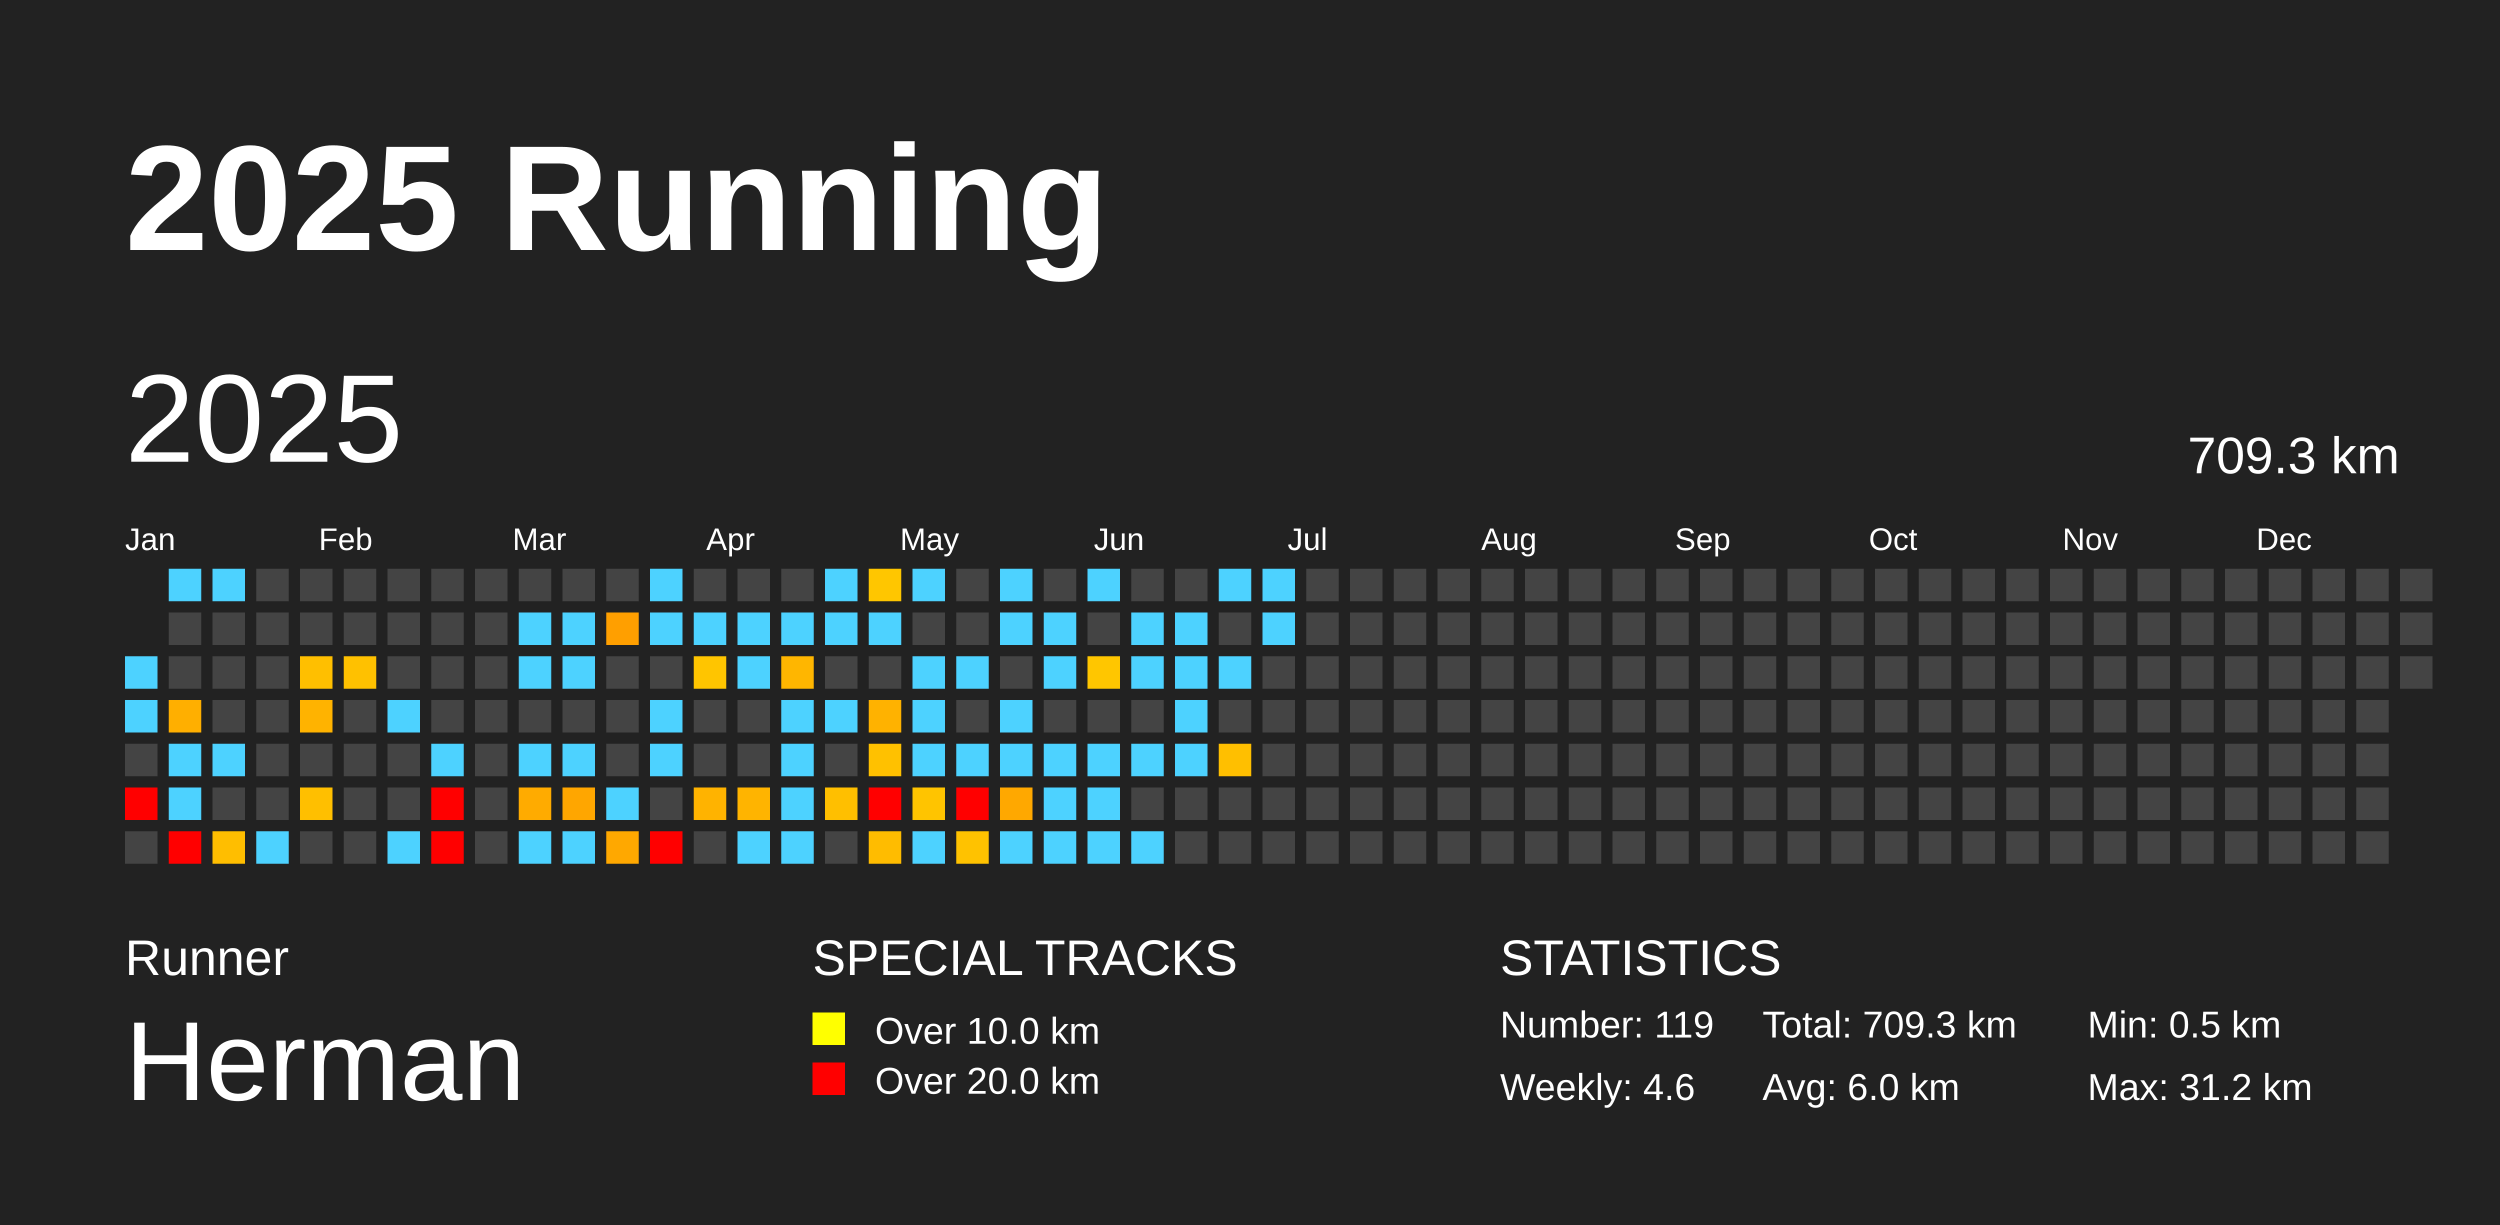
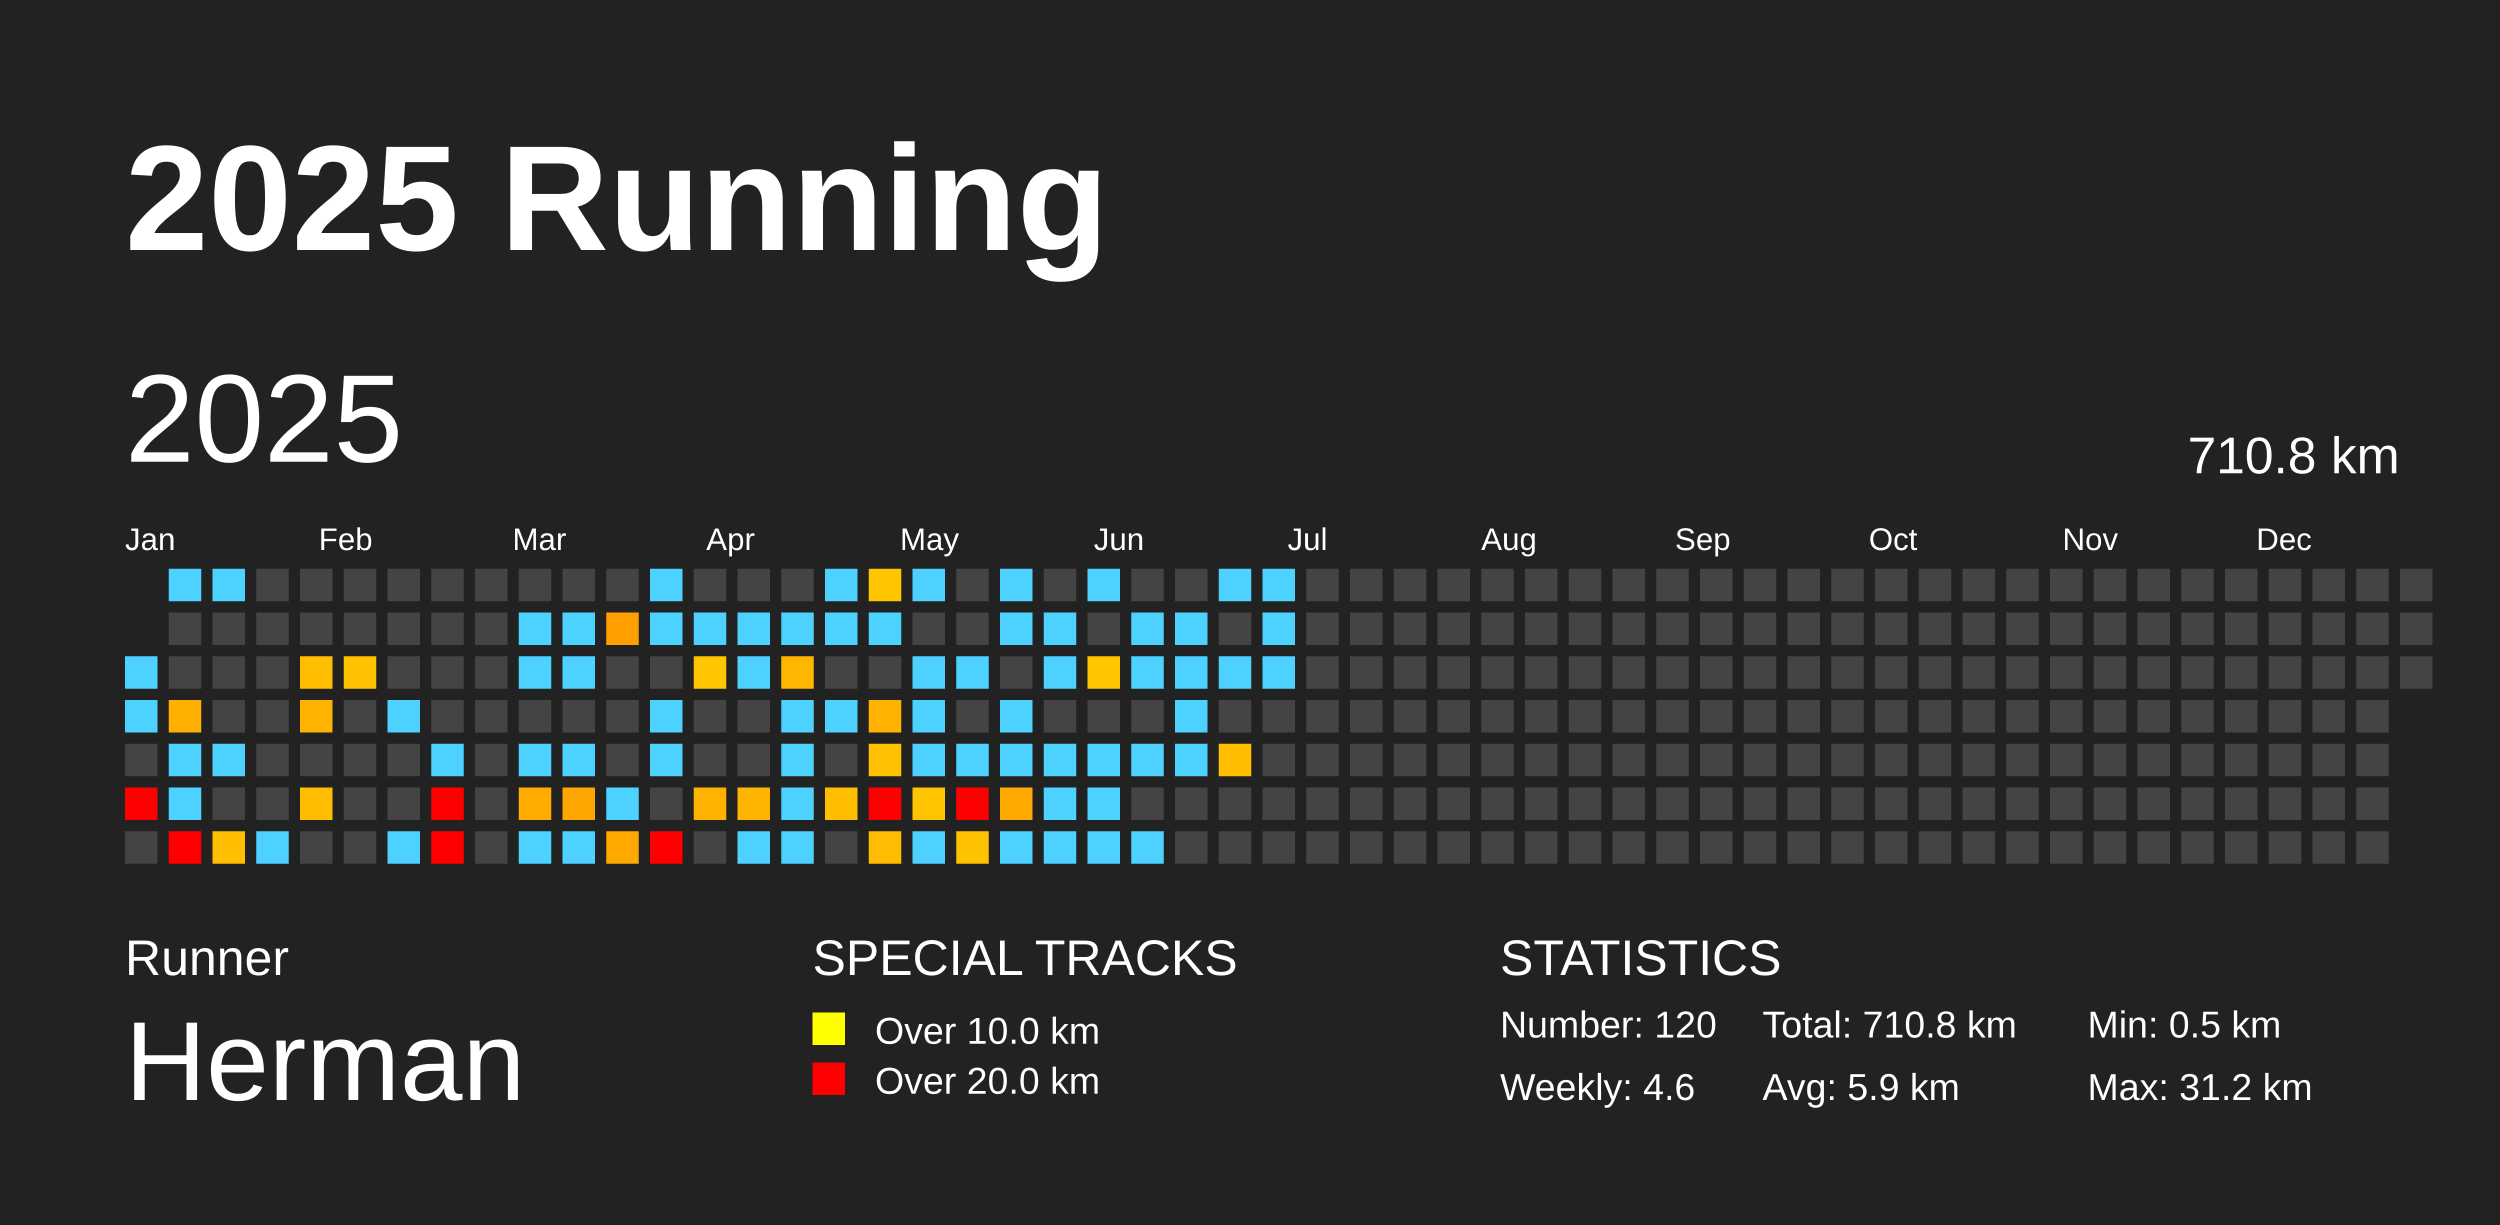
<svg xmlns="http://www.w3.org/2000/svg" baseProfile="full" height="98mm" version="1.1" viewBox="0,0,200,98" width="200mm">
  <defs />
  <rect fill="#222222" height="98" width="200" x="0" y="0" />
  <text fill="#FFFFFF" style="font-size:12px; font-family:Arial; font-weight:bold;" x="10" y="20">2025 Running</text>
  <text fill="#FFFFFF" style="font-size:4px; font-family:Arial" x="10" y="78">Runner</text>
  <text fill="#FFFFFF" style="font-size:9px; font-family:Arial" x="10" y="88">Herman</text>
  <text fill="#FFFFFF" style="font-size:4px; font-family:Arial" x="65" y="78">SPECIAL TRACKS</text>
  <rect fill="yellow" height="2.6" width="2.6" x="65" y="81" />
  <text fill="#FFFFFF" style="font-size:3px; font-family:Arial" x="70" y="83.5">Over 10.0 km</text>
  <rect fill="red" height="2.6" width="2.6" x="65" y="85" />
  <text fill="#FFFFFF" style="font-size:3px; font-family:Arial" x="70" y="87.5">Over 20.0 km</text>
  <text fill="#FFFFFF" style="font-size:4px; font-family:Arial" x="120" y="78">STATISTICS</text>
-   <text fill="#FFFFFF" style="font-size:3px; font-family:Arial" x="120" y="83">Number: 119</text>
+   <text fill="#FFFFFF" style="font-size:3px; font-family:Arial" x="120" y="83">Number: 120</text>
  <text fill="#FFFFFF" style="font-size:3px; font-family:Arial" x="120" y="88">Weekly: 4.6</text>
-   <text fill="#FFFFFF" style="font-size:3px; font-family:Arial" x="141" y="83">Total: 709.3 km</text>
-   <text fill="#FFFFFF" style="font-size:3px; font-family:Arial" x="141" y="88">Avg: 6.0 km</text>
+   <text fill="#FFFFFF" style="font-size:3px; font-family:Arial" x="141" y="83">Total: 710.8 km</text>
+   <text fill="#FFFFFF" style="font-size:3px; font-family:Arial" x="141" y="88">Avg: 5.9 km</text>
  <text fill="#FFFFFF" style="font-size:3px; font-family:Arial" x="167" y="83">Min: 0.5 km</text>
  <text fill="#FFFFFF" style="font-size:3px; font-family:Arial" x="167" y="88">Max: 31.2 km</text>
  <text dominant-baseline="hanging" fill="#FFFFFF" style="font-size:10.0px; font-family:Arial;" x="10" y="30">2025</text>
-   <text dominant-baseline="hanging" fill="#FFFFFF" style="font-size:4.125px; font-family:Arial;" x="175" y="35">709.3 km</text>
+   <text dominant-baseline="hanging" fill="#FFFFFF" style="font-size:4.125px; font-family:Arial;" x="175" y="35">710.8 km</text>
  <text fill="#FFFFFF" style="font-size:2.5px; font-family:Arial" x="10.0" y="44">Jan</text>
  <text fill="#FFFFFF" style="font-size:2.5px; font-family:Arial" x="25.5" y="44">Feb</text>
  <text fill="#FFFFFF" style="font-size:2.5px; font-family:Arial" x="41.0" y="44">Mar</text>
  <text fill="#FFFFFF" style="font-size:2.5px; font-family:Arial" x="56.5" y="44">Apr</text>
  <text fill="#FFFFFF" style="font-size:2.5px; font-family:Arial" x="72.0" y="44">May</text>
  <text fill="#FFFFFF" style="font-size:2.5px; font-family:Arial" x="87.5" y="44">Jun</text>
  <text fill="#FFFFFF" style="font-size:2.5px; font-family:Arial" x="103.0" y="44">Jul</text>
  <text fill="#FFFFFF" style="font-size:2.5px; font-family:Arial" x="118.5" y="44">Aug</text>
  <text fill="#FFFFFF" style="font-size:2.5px; font-family:Arial" x="134.0" y="44">Sep</text>
  <text fill="#FFFFFF" style="font-size:2.5px; font-family:Arial" x="149.5" y="44">Oct</text>
  <text fill="#FFFFFF" style="font-size:2.5px; font-family:Arial" x="165.0" y="44">Nov</text>
  <text fill="#FFFFFF" style="font-size:2.5px; font-family:Arial" x="180.5" y="44">Dec</text>
  <rect fill="#4dd2ff" height="2.6" width="2.6" x="10.0" y="52.5" />
  <rect fill="#4dd2ff" height="2.6" width="2.6" x="10.0" y="56.0" />
  <rect fill="#444444" height="2.6" width="2.6" x="10.0" y="59.5" />
  <rect fill="red" height="2.6" width="2.6" x="10.0" y="63.0" />
  <rect fill="#444444" height="2.6" width="2.6" x="10.0" y="66.5" />
  <rect fill="#4dd2ff" height="2.6" width="2.6" x="13.5" y="45.5" />
  <rect fill="#444444" height="2.6" width="2.6" x="13.5" y="49.0" />
  <rect fill="#444444" height="2.6" width="2.6" x="13.5" y="52.5" />
  <rect fill="#ffaf00" height="2.6" width="2.6" x="13.5" y="56.0" />
  <rect fill="#4dd2ff" height="2.6" width="2.6" x="13.5" y="59.5" />
  <rect fill="#4dd2ff" height="2.6" width="2.6" x="13.5" y="63.0" />
  <rect fill="red" height="2.6" width="2.6" x="13.5" y="66.5" />
  <rect fill="#4dd2ff" height="2.6" width="2.6" x="17.0" y="45.5" />
  <rect fill="#444444" height="2.6" width="2.6" x="17.0" y="49.0" />
  <rect fill="#444444" height="2.6" width="2.6" x="17.0" y="52.5" />
  <rect fill="#444444" height="2.6" width="2.6" x="17.0" y="56.0" />
  <rect fill="#4dd2ff" height="2.6" width="2.6" x="17.0" y="59.5" />
  <rect fill="#444444" height="2.6" width="2.6" x="17.0" y="63.0" />
  <rect fill="#ffbe00" height="2.6" width="2.6" x="17.0" y="66.5" />
  <rect fill="#444444" height="2.6" width="2.6" x="20.5" y="45.5" />
  <rect fill="#444444" height="2.6" width="2.6" x="20.5" y="49.0" />
  <rect fill="#444444" height="2.6" width="2.6" x="20.5" y="52.5" />
  <rect fill="#444444" height="2.6" width="2.6" x="20.5" y="56.0" />
  <rect fill="#444444" height="2.6" width="2.6" x="20.5" y="59.5" />
  <rect fill="#444444" height="2.6" width="2.6" x="20.5" y="63.0" />
  <rect fill="#4dd2ff" height="2.6" width="2.6" x="20.5" y="66.5" />
  <rect fill="#444444" height="2.6" width="2.6" x="24.0" y="45.5" />
  <rect fill="#444444" height="2.6" width="2.6" x="24.0" y="49.0" />
  <rect fill="#ffbf00" height="2.6" width="2.6" x="24.0" y="52.5" />
  <rect fill="#ffb300" height="2.6" width="2.6" x="24.0" y="56.0" />
  <rect fill="#444444" height="2.6" width="2.6" x="24.0" y="59.5" />
  <rect fill="#ffbf00" height="2.6" width="2.6" x="24.0" y="63.0" />
  <rect fill="#444444" height="2.6" width="2.6" x="24.0" y="66.5" />
  <rect fill="#444444" height="2.6" width="2.6" x="27.5" y="45.5" />
  <rect fill="#444444" height="2.6" width="2.6" x="27.5" y="49.0" />
  <rect fill="#ffc100" height="2.6" width="2.6" x="27.5" y="52.5" />
  <rect fill="#444444" height="2.6" width="2.6" x="27.5" y="56.0" />
  <rect fill="#444444" height="2.6" width="2.6" x="27.5" y="59.5" />
  <rect fill="#444444" height="2.6" width="2.6" x="27.5" y="63.0" />
  <rect fill="#444444" height="2.6" width="2.6" x="27.5" y="66.5" />
  <rect fill="#444444" height="2.6" width="2.6" x="31.0" y="45.5" />
  <rect fill="#444444" height="2.6" width="2.6" x="31.0" y="49.0" />
  <rect fill="#444444" height="2.6" width="2.6" x="31.0" y="52.5" />
  <rect fill="#4dd2ff" height="2.6" width="2.6" x="31.0" y="56.0" />
  <rect fill="#444444" height="2.6" width="2.6" x="31.0" y="59.5" />
  <rect fill="#444444" height="2.6" width="2.6" x="31.0" y="63.0" />
  <rect fill="#4dd2ff" height="2.6" width="2.6" x="31.0" y="66.5" />
  <rect fill="#444444" height="2.6" width="2.6" x="34.5" y="45.5" />
  <rect fill="#444444" height="2.6" width="2.6" x="34.5" y="49.0" />
  <rect fill="#444444" height="2.6" width="2.6" x="34.5" y="52.5" />
  <rect fill="#444444" height="2.6" width="2.6" x="34.5" y="56.0" />
  <rect fill="#4dd2ff" height="2.6" width="2.6" x="34.5" y="59.5" />
  <rect fill="red" height="2.6" width="2.6" x="34.5" y="63.0" />
  <rect fill="red" height="2.6" width="2.6" x="34.5" y="66.5" />
  <rect fill="#444444" height="2.6" width="2.6" x="38.0" y="45.5" />
  <rect fill="#444444" height="2.6" width="2.6" x="38.0" y="49.0" />
  <rect fill="#444444" height="2.6" width="2.6" x="38.0" y="52.5" />
  <rect fill="#444444" height="2.6" width="2.6" x="38.0" y="56.0" />
  <rect fill="#444444" height="2.6" width="2.6" x="38.0" y="59.5" />
  <rect fill="#444444" height="2.6" width="2.6" x="38.0" y="63.0" />
  <rect fill="#444444" height="2.6" width="2.6" x="38.0" y="66.5" />
  <rect fill="#444444" height="2.6" width="2.6" x="41.5" y="45.5" />
  <rect fill="#4dd2ff" height="2.6" width="2.6" x="41.5" y="49.0" />
  <rect fill="#4dd2ff" height="2.6" width="2.6" x="41.5" y="52.5" />
  <rect fill="#444444" height="2.6" width="2.6" x="41.5" y="56.0" />
  <rect fill="#4dd2ff" height="2.6" width="2.6" x="41.5" y="59.5" />
  <rect fill="#ffab00" height="2.6" width="2.6" x="41.5" y="63.0" />
  <rect fill="#4dd2ff" height="2.6" width="2.6" x="41.5" y="66.5" />
  <rect fill="#444444" height="2.6" width="2.6" x="45.0" y="45.5" />
  <rect fill="#4dd2ff" height="2.6" width="2.6" x="45.0" y="49.0" />
  <rect fill="#4dd2ff" height="2.6" width="2.6" x="45.0" y="52.5" />
  <rect fill="#444444" height="2.6" width="2.6" x="45.0" y="56.0" />
  <rect fill="#4dd2ff" height="2.6" width="2.6" x="45.0" y="59.5" />
  <rect fill="#ffa600" height="2.6" width="2.6" x="45.0" y="63.0" />
  <rect fill="#4dd2ff" height="2.6" width="2.6" x="45.0" y="66.5" />
  <rect fill="#444444" height="2.6" width="2.6" x="48.5" y="45.5" />
  <rect fill="#ff9f00" height="2.6" width="2.6" x="48.5" y="49.0" />
  <rect fill="#444444" height="2.6" width="2.6" x="48.5" y="52.5" />
  <rect fill="#444444" height="2.6" width="2.6" x="48.5" y="56.0" />
  <rect fill="#444444" height="2.6" width="2.6" x="48.5" y="59.5" />
  <rect fill="#4dd2ff" height="2.6" width="2.6" x="48.5" y="63.0" />
  <rect fill="#ffa800" height="2.6" width="2.6" x="48.5" y="66.5" />
  <rect fill="#4dd2ff" height="2.6" width="2.6" x="52.0" y="45.5" />
  <rect fill="#4dd2ff" height="2.6" width="2.6" x="52.0" y="49.0" />
  <rect fill="#444444" height="2.6" width="2.6" x="52.0" y="52.5" />
  <rect fill="#4dd2ff" height="2.6" width="2.6" x="52.0" y="56.0" />
  <rect fill="#4dd2ff" height="2.6" width="2.6" x="52.0" y="59.5" />
  <rect fill="#444444" height="2.6" width="2.6" x="52.0" y="63.0" />
  <rect fill="red" height="2.6" width="2.6" x="52.0" y="66.5" />
  <rect fill="#444444" height="2.6" width="2.6" x="55.5" y="45.5" />
  <rect fill="#4dd2ff" height="2.6" width="2.6" x="55.5" y="49.0" />
  <rect fill="#ffc500" height="2.6" width="2.6" x="55.5" y="52.5" />
  <rect fill="#444444" height="2.6" width="2.6" x="55.5" y="56.0" />
  <rect fill="#444444" height="2.6" width="2.6" x="55.5" y="59.5" />
  <rect fill="#ffb300" height="2.6" width="2.6" x="55.5" y="63.0" />
  <rect fill="#444444" height="2.6" width="2.6" x="55.5" y="66.5" />
  <rect fill="#444444" height="2.6" width="2.6" x="59.0" y="45.5" />
  <rect fill="#4dd2ff" height="2.6" width="2.6" x="59.0" y="49.0" />
  <rect fill="#4dd2ff" height="2.6" width="2.6" x="59.0" y="52.5" />
  <rect fill="#444444" height="2.6" width="2.6" x="59.0" y="56.0" />
  <rect fill="#444444" height="2.6" width="2.6" x="59.0" y="59.5" />
  <rect fill="#ffb400" height="2.6" width="2.6" x="59.0" y="63.0" />
  <rect fill="#4dd2ff" height="2.6" width="2.6" x="59.0" y="66.5" />
  <rect fill="#444444" height="2.6" width="2.6" x="62.5" y="45.5" />
  <rect fill="#4dd2ff" height="2.6" width="2.6" x="62.5" y="49.0" />
  <rect fill="#ffb600" height="2.6" width="2.6" x="62.5" y="52.5" />
  <rect fill="#4dd2ff" height="2.6" width="2.6" x="62.5" y="56.0" />
  <rect fill="#4dd2ff" height="2.6" width="2.6" x="62.5" y="59.5" />
  <rect fill="#4dd2ff" height="2.6" width="2.6" x="62.5" y="63.0" />
  <rect fill="#4dd2ff" height="2.6" width="2.6" x="62.5" y="66.5" />
  <rect fill="#4dd2ff" height="2.6" width="2.6" x="66.0" y="45.5" />
  <rect fill="#4dd2ff" height="2.6" width="2.6" x="66.0" y="49.0" />
  <rect fill="#444444" height="2.6" width="2.6" x="66.0" y="52.5" />
  <rect fill="#4dd2ff" height="2.6" width="2.6" x="66.0" y="56.0" />
  <rect fill="#444444" height="2.6" width="2.6" x="66.0" y="59.5" />
  <rect fill="#ffbf00" height="2.6" width="2.6" x="66.0" y="63.0" />
  <rect fill="#444444" height="2.6" width="2.6" x="66.0" y="66.5" />
  <rect fill="#ffc600" height="2.6" width="2.6" x="69.5" y="45.5" />
  <rect fill="#4dd2ff" height="2.6" width="2.6" x="69.5" y="49.0" />
  <rect fill="#444444" height="2.6" width="2.6" x="69.5" y="52.5" />
  <rect fill="#ffb200" height="2.6" width="2.6" x="69.5" y="56.0" />
  <rect fill="#ffc100" height="2.6" width="2.6" x="69.5" y="59.5" />
  <rect fill="red" height="2.6" width="2.6" x="69.5" y="63.0" />
  <rect fill="#ffbc00" height="2.6" width="2.6" x="69.5" y="66.5" />
  <rect fill="#4dd2ff" height="2.6" width="2.6" x="73.0" y="45.5" />
  <rect fill="#444444" height="2.6" width="2.6" x="73.0" y="49.0" />
  <rect fill="#4dd2ff" height="2.6" width="2.6" x="73.0" y="52.5" />
  <rect fill="#4dd2ff" height="2.6" width="2.6" x="73.0" y="56.0" />
  <rect fill="#4dd2ff" height="2.6" width="2.6" x="73.0" y="59.5" />
  <rect fill="#ffc400" height="2.6" width="2.6" x="73.0" y="63.0" />
  <rect fill="#4dd2ff" height="2.6" width="2.6" x="73.0" y="66.5" />
  <rect fill="#444444" height="2.6" width="2.6" x="76.5" y="45.5" />
  <rect fill="#444444" height="2.6" width="2.6" x="76.5" y="49.0" />
  <rect fill="#4dd2ff" height="2.6" width="2.6" x="76.5" y="52.5" />
  <rect fill="#444444" height="2.6" width="2.6" x="76.5" y="56.0" />
  <rect fill="#4dd2ff" height="2.6" width="2.6" x="76.5" y="59.5" />
  <rect fill="red" height="2.6" width="2.6" x="76.5" y="63.0" />
  <rect fill="#ffc200" height="2.6" width="2.6" x="76.5" y="66.5" />
  <rect fill="#4dd2ff" height="2.6" width="2.6" x="80.0" y="45.5" />
  <rect fill="#4dd2ff" height="2.6" width="2.6" x="80.0" y="49.0" />
  <rect fill="#444444" height="2.6" width="2.6" x="80.0" y="52.5" />
  <rect fill="#4dd2ff" height="2.6" width="2.6" x="80.0" y="56.0" />
  <rect fill="#4dd2ff" height="2.6" width="2.6" x="80.0" y="59.5" />
  <rect fill="#ffa800" height="2.6" width="2.6" x="80.0" y="63.0" />
  <rect fill="#4dd2ff" height="2.6" width="2.6" x="80.0" y="66.5" />
  <rect fill="#444444" height="2.6" width="2.6" x="83.5" y="45.5" />
  <rect fill="#4dd2ff" height="2.6" width="2.6" x="83.5" y="49.0" />
  <rect fill="#4dd2ff" height="2.6" width="2.6" x="83.5" y="52.5" />
  <rect fill="#444444" height="2.6" width="2.6" x="83.5" y="56.0" />
  <rect fill="#4dd2ff" height="2.6" width="2.6" x="83.5" y="59.5" />
  <rect fill="#4dd2ff" height="2.6" width="2.6" x="83.5" y="63.0" />
  <rect fill="#4dd2ff" height="2.6" width="2.6" x="83.5" y="66.5" />
  <rect fill="#4dd2ff" height="2.6" width="2.6" x="87.0" y="45.5" />
  <rect fill="#444444" height="2.6" width="2.6" x="87.0" y="49.0" />
  <rect fill="#ffc600" height="2.6" width="2.6" x="87.0" y="52.5" />
  <rect fill="#444444" height="2.6" width="2.6" x="87.0" y="56.0" />
  <rect fill="#4dd2ff" height="2.6" width="2.6" x="87.0" y="59.5" />
  <rect fill="#4dd2ff" height="2.6" width="2.6" x="87.0" y="63.0" />
  <rect fill="#4dd2ff" height="2.6" width="2.6" x="87.0" y="66.5" />
  <rect fill="#444444" height="2.6" width="2.6" x="90.5" y="45.5" />
  <rect fill="#4dd2ff" height="2.6" width="2.6" x="90.5" y="49.0" />
  <rect fill="#4dd2ff" height="2.6" width="2.6" x="90.5" y="52.5" />
  <rect fill="#444444" height="2.6" width="2.6" x="90.5" y="56.0" />
  <rect fill="#4dd2ff" height="2.6" width="2.6" x="90.5" y="59.5" />
  <rect fill="#444444" height="2.6" width="2.6" x="90.5" y="63.0" />
  <rect fill="#4dd2ff" height="2.6" width="2.6" x="90.5" y="66.5" />
  <rect fill="#444444" height="2.6" width="2.6" x="94.0" y="45.5" />
  <rect fill="#4dd2ff" height="2.6" width="2.6" x="94.0" y="49.0" />
  <rect fill="#4dd2ff" height="2.6" width="2.6" x="94.0" y="52.5" />
  <rect fill="#4dd2ff" height="2.6" width="2.6" x="94.0" y="56.0" />
  <rect fill="#4dd2ff" height="2.6" width="2.6" x="94.0" y="59.5" />
  <rect fill="#444444" height="2.6" width="2.6" x="94.0" y="63.0" />
  <rect fill="#444444" height="2.6" width="2.6" x="94.0" y="66.5" />
  <rect fill="#4dd2ff" height="2.6" width="2.6" x="97.5" y="45.5" />
  <rect fill="#444444" height="2.6" width="2.6" x="97.5" y="49.0" />
  <rect fill="#4dd2ff" height="2.6" width="2.6" x="97.5" y="52.5" />
  <rect fill="#444444" height="2.6" width="2.6" x="97.5" y="56.0" />
  <rect fill="#ffbf00" height="2.6" width="2.6" x="97.5" y="59.5" />
  <rect fill="#444444" height="2.6" width="2.6" x="97.5" y="63.0" />
  <rect fill="#444444" height="2.6" width="2.6" x="97.5" y="66.5" />
  <rect fill="#4dd2ff" height="2.6" width="2.6" x="101.0" y="45.5" />
  <rect fill="#4dd2ff" height="2.6" width="2.6" x="101.0" y="49.0" />
-   <rect fill="#444444" height="2.6" width="2.6" x="101.0" y="52.5" />
+   <rect fill="#4dd2ff" height="2.6" width="2.6" x="101.0" y="52.5" />
  <rect fill="#444444" height="2.6" width="2.6" x="101.0" y="56.0" />
  <rect fill="#444444" height="2.6" width="2.6" x="101.0" y="59.5" />
  <rect fill="#444444" height="2.6" width="2.6" x="101.0" y="63.0" />
  <rect fill="#444444" height="2.6" width="2.6" x="101.0" y="66.5" />
  <rect fill="#444444" height="2.6" width="2.6" x="104.5" y="45.5" />
  <rect fill="#444444" height="2.6" width="2.6" x="104.5" y="49.0" />
  <rect fill="#444444" height="2.6" width="2.6" x="104.5" y="52.5" />
  <rect fill="#444444" height="2.6" width="2.6" x="104.5" y="56.0" />
  <rect fill="#444444" height="2.6" width="2.6" x="104.5" y="59.5" />
  <rect fill="#444444" height="2.6" width="2.6" x="104.5" y="63.0" />
  <rect fill="#444444" height="2.6" width="2.6" x="104.5" y="66.5" />
  <rect fill="#444444" height="2.6" width="2.6" x="108.0" y="45.5" />
  <rect fill="#444444" height="2.6" width="2.6" x="108.0" y="49.0" />
  <rect fill="#444444" height="2.6" width="2.6" x="108.0" y="52.5" />
  <rect fill="#444444" height="2.6" width="2.6" x="108.0" y="56.0" />
  <rect fill="#444444" height="2.6" width="2.6" x="108.0" y="59.5" />
  <rect fill="#444444" height="2.6" width="2.6" x="108.0" y="63.0" />
  <rect fill="#444444" height="2.6" width="2.6" x="108.0" y="66.5" />
  <rect fill="#444444" height="2.6" width="2.6" x="111.5" y="45.5" />
  <rect fill="#444444" height="2.6" width="2.6" x="111.5" y="49.0" />
  <rect fill="#444444" height="2.6" width="2.6" x="111.5" y="52.5" />
  <rect fill="#444444" height="2.6" width="2.6" x="111.5" y="56.0" />
  <rect fill="#444444" height="2.6" width="2.6" x="111.5" y="59.5" />
  <rect fill="#444444" height="2.6" width="2.6" x="111.5" y="63.0" />
  <rect fill="#444444" height="2.6" width="2.6" x="111.5" y="66.5" />
  <rect fill="#444444" height="2.6" width="2.6" x="115.0" y="45.5" />
  <rect fill="#444444" height="2.6" width="2.6" x="115.0" y="49.0" />
  <rect fill="#444444" height="2.6" width="2.6" x="115.0" y="52.5" />
  <rect fill="#444444" height="2.6" width="2.6" x="115.0" y="56.0" />
  <rect fill="#444444" height="2.6" width="2.6" x="115.0" y="59.5" />
  <rect fill="#444444" height="2.6" width="2.6" x="115.0" y="63.0" />
  <rect fill="#444444" height="2.6" width="2.6" x="115.0" y="66.5" />
  <rect fill="#444444" height="2.6" width="2.6" x="118.5" y="45.5" />
  <rect fill="#444444" height="2.6" width="2.6" x="118.5" y="49.0" />
  <rect fill="#444444" height="2.6" width="2.6" x="118.5" y="52.5" />
  <rect fill="#444444" height="2.6" width="2.6" x="118.5" y="56.0" />
  <rect fill="#444444" height="2.6" width="2.6" x="118.5" y="59.5" />
  <rect fill="#444444" height="2.6" width="2.6" x="118.5" y="63.0" />
  <rect fill="#444444" height="2.6" width="2.6" x="118.5" y="66.5" />
  <rect fill="#444444" height="2.6" width="2.6" x="122.0" y="45.5" />
  <rect fill="#444444" height="2.6" width="2.6" x="122.0" y="49.0" />
  <rect fill="#444444" height="2.6" width="2.6" x="122.0" y="52.5" />
  <rect fill="#444444" height="2.6" width="2.6" x="122.0" y="56.0" />
  <rect fill="#444444" height="2.6" width="2.6" x="122.0" y="59.5" />
  <rect fill="#444444" height="2.6" width="2.6" x="122.0" y="63.0" />
  <rect fill="#444444" height="2.6" width="2.6" x="122.0" y="66.5" />
  <rect fill="#444444" height="2.6" width="2.6" x="125.5" y="45.5" />
  <rect fill="#444444" height="2.6" width="2.6" x="125.5" y="49.0" />
  <rect fill="#444444" height="2.6" width="2.6" x="125.5" y="52.5" />
  <rect fill="#444444" height="2.6" width="2.6" x="125.5" y="56.0" />
  <rect fill="#444444" height="2.6" width="2.6" x="125.5" y="59.5" />
  <rect fill="#444444" height="2.6" width="2.6" x="125.5" y="63.0" />
  <rect fill="#444444" height="2.6" width="2.6" x="125.5" y="66.5" />
  <rect fill="#444444" height="2.6" width="2.6" x="129.0" y="45.5" />
  <rect fill="#444444" height="2.6" width="2.6" x="129.0" y="49.0" />
  <rect fill="#444444" height="2.6" width="2.6" x="129.0" y="52.5" />
  <rect fill="#444444" height="2.6" width="2.6" x="129.0" y="56.0" />
  <rect fill="#444444" height="2.6" width="2.6" x="129.0" y="59.5" />
  <rect fill="#444444" height="2.6" width="2.6" x="129.0" y="63.0" />
  <rect fill="#444444" height="2.6" width="2.6" x="129.0" y="66.5" />
  <rect fill="#444444" height="2.6" width="2.6" x="132.5" y="45.5" />
  <rect fill="#444444" height="2.6" width="2.6" x="132.5" y="49.0" />
  <rect fill="#444444" height="2.6" width="2.6" x="132.5" y="52.5" />
  <rect fill="#444444" height="2.6" width="2.6" x="132.5" y="56.0" />
  <rect fill="#444444" height="2.6" width="2.6" x="132.5" y="59.5" />
  <rect fill="#444444" height="2.6" width="2.6" x="132.5" y="63.0" />
  <rect fill="#444444" height="2.6" width="2.6" x="132.5" y="66.5" />
  <rect fill="#444444" height="2.6" width="2.6" x="136.0" y="45.5" />
  <rect fill="#444444" height="2.6" width="2.6" x="136.0" y="49.0" />
  <rect fill="#444444" height="2.6" width="2.6" x="136.0" y="52.5" />
  <rect fill="#444444" height="2.6" width="2.6" x="136.0" y="56.0" />
  <rect fill="#444444" height="2.6" width="2.6" x="136.0" y="59.5" />
  <rect fill="#444444" height="2.6" width="2.6" x="136.0" y="63.0" />
  <rect fill="#444444" height="2.6" width="2.6" x="136.0" y="66.5" />
  <rect fill="#444444" height="2.6" width="2.6" x="139.5" y="45.5" />
  <rect fill="#444444" height="2.6" width="2.6" x="139.5" y="49.0" />
  <rect fill="#444444" height="2.6" width="2.6" x="139.5" y="52.5" />
  <rect fill="#444444" height="2.6" width="2.6" x="139.5" y="56.0" />
  <rect fill="#444444" height="2.6" width="2.6" x="139.5" y="59.5" />
  <rect fill="#444444" height="2.6" width="2.6" x="139.5" y="63.0" />
  <rect fill="#444444" height="2.6" width="2.6" x="139.5" y="66.5" />
  <rect fill="#444444" height="2.6" width="2.6" x="143.0" y="45.5" />
  <rect fill="#444444" height="2.6" width="2.6" x="143.0" y="49.0" />
  <rect fill="#444444" height="2.6" width="2.6" x="143.0" y="52.5" />
  <rect fill="#444444" height="2.6" width="2.6" x="143.0" y="56.0" />
  <rect fill="#444444" height="2.6" width="2.6" x="143.0" y="59.5" />
  <rect fill="#444444" height="2.6" width="2.6" x="143.0" y="63.0" />
  <rect fill="#444444" height="2.6" width="2.6" x="143.0" y="66.5" />
  <rect fill="#444444" height="2.6" width="2.6" x="146.5" y="45.5" />
  <rect fill="#444444" height="2.6" width="2.6" x="146.5" y="49.0" />
  <rect fill="#444444" height="2.6" width="2.6" x="146.5" y="52.5" />
  <rect fill="#444444" height="2.6" width="2.6" x="146.5" y="56.0" />
  <rect fill="#444444" height="2.6" width="2.6" x="146.5" y="59.5" />
  <rect fill="#444444" height="2.6" width="2.6" x="146.5" y="63.0" />
  <rect fill="#444444" height="2.6" width="2.6" x="146.5" y="66.5" />
  <rect fill="#444444" height="2.6" width="2.6" x="150.0" y="45.5" />
  <rect fill="#444444" height="2.6" width="2.6" x="150.0" y="49.0" />
  <rect fill="#444444" height="2.6" width="2.6" x="150.0" y="52.5" />
  <rect fill="#444444" height="2.6" width="2.6" x="150.0" y="56.0" />
  <rect fill="#444444" height="2.6" width="2.6" x="150.0" y="59.5" />
  <rect fill="#444444" height="2.6" width="2.6" x="150.0" y="63.0" />
  <rect fill="#444444" height="2.6" width="2.6" x="150.0" y="66.5" />
  <rect fill="#444444" height="2.6" width="2.6" x="153.5" y="45.5" />
  <rect fill="#444444" height="2.6" width="2.6" x="153.5" y="49.0" />
  <rect fill="#444444" height="2.6" width="2.6" x="153.5" y="52.5" />
  <rect fill="#444444" height="2.6" width="2.6" x="153.5" y="56.0" />
  <rect fill="#444444" height="2.6" width="2.6" x="153.5" y="59.5" />
  <rect fill="#444444" height="2.6" width="2.6" x="153.5" y="63.0" />
  <rect fill="#444444" height="2.6" width="2.6" x="153.5" y="66.5" />
  <rect fill="#444444" height="2.6" width="2.6" x="157.0" y="45.5" />
  <rect fill="#444444" height="2.6" width="2.6" x="157.0" y="49.0" />
  <rect fill="#444444" height="2.6" width="2.6" x="157.0" y="52.5" />
  <rect fill="#444444" height="2.6" width="2.6" x="157.0" y="56.0" />
  <rect fill="#444444" height="2.6" width="2.6" x="157.0" y="59.5" />
  <rect fill="#444444" height="2.6" width="2.6" x="157.0" y="63.0" />
  <rect fill="#444444" height="2.6" width="2.6" x="157.0" y="66.5" />
  <rect fill="#444444" height="2.6" width="2.6" x="160.5" y="45.5" />
  <rect fill="#444444" height="2.6" width="2.6" x="160.5" y="49.0" />
  <rect fill="#444444" height="2.6" width="2.6" x="160.5" y="52.5" />
  <rect fill="#444444" height="2.6" width="2.6" x="160.5" y="56.0" />
  <rect fill="#444444" height="2.6" width="2.6" x="160.5" y="59.5" />
  <rect fill="#444444" height="2.6" width="2.6" x="160.5" y="63.0" />
  <rect fill="#444444" height="2.6" width="2.6" x="160.5" y="66.5" />
  <rect fill="#444444" height="2.6" width="2.6" x="164.0" y="45.5" />
  <rect fill="#444444" height="2.6" width="2.6" x="164.0" y="49.0" />
  <rect fill="#444444" height="2.6" width="2.6" x="164.0" y="52.5" />
  <rect fill="#444444" height="2.6" width="2.6" x="164.0" y="56.0" />
  <rect fill="#444444" height="2.6" width="2.6" x="164.0" y="59.5" />
  <rect fill="#444444" height="2.6" width="2.6" x="164.0" y="63.0" />
  <rect fill="#444444" height="2.6" width="2.6" x="164.0" y="66.5" />
  <rect fill="#444444" height="2.6" width="2.6" x="167.5" y="45.5" />
  <rect fill="#444444" height="2.6" width="2.6" x="167.5" y="49.0" />
  <rect fill="#444444" height="2.6" width="2.6" x="167.5" y="52.5" />
  <rect fill="#444444" height="2.6" width="2.6" x="167.5" y="56.0" />
  <rect fill="#444444" height="2.6" width="2.6" x="167.5" y="59.5" />
  <rect fill="#444444" height="2.6" width="2.6" x="167.5" y="63.0" />
  <rect fill="#444444" height="2.6" width="2.6" x="167.5" y="66.5" />
  <rect fill="#444444" height="2.6" width="2.6" x="171.0" y="45.5" />
  <rect fill="#444444" height="2.6" width="2.6" x="171.0" y="49.0" />
  <rect fill="#444444" height="2.6" width="2.6" x="171.0" y="52.5" />
  <rect fill="#444444" height="2.6" width="2.6" x="171.0" y="56.0" />
  <rect fill="#444444" height="2.6" width="2.6" x="171.0" y="59.5" />
  <rect fill="#444444" height="2.6" width="2.6" x="171.0" y="63.0" />
  <rect fill="#444444" height="2.6" width="2.6" x="171.0" y="66.5" />
  <rect fill="#444444" height="2.6" width="2.6" x="174.5" y="45.5" />
  <rect fill="#444444" height="2.6" width="2.6" x="174.5" y="49.0" />
  <rect fill="#444444" height="2.6" width="2.6" x="174.5" y="52.5" />
  <rect fill="#444444" height="2.6" width="2.6" x="174.5" y="56.0" />
  <rect fill="#444444" height="2.6" width="2.6" x="174.5" y="59.5" />
  <rect fill="#444444" height="2.6" width="2.6" x="174.5" y="63.0" />
  <rect fill="#444444" height="2.6" width="2.6" x="174.5" y="66.5" />
  <rect fill="#444444" height="2.6" width="2.6" x="178.0" y="45.5" />
  <rect fill="#444444" height="2.6" width="2.6" x="178.0" y="49.0" />
  <rect fill="#444444" height="2.6" width="2.6" x="178.0" y="52.5" />
  <rect fill="#444444" height="2.6" width="2.6" x="178.0" y="56.0" />
  <rect fill="#444444" height="2.6" width="2.6" x="178.0" y="59.5" />
  <rect fill="#444444" height="2.6" width="2.6" x="178.0" y="63.0" />
  <rect fill="#444444" height="2.6" width="2.6" x="178.0" y="66.5" />
  <rect fill="#444444" height="2.6" width="2.6" x="181.5" y="45.5" />
  <rect fill="#444444" height="2.6" width="2.6" x="181.5" y="49.0" />
  <rect fill="#444444" height="2.6" width="2.6" x="181.5" y="52.5" />
  <rect fill="#444444" height="2.6" width="2.6" x="181.5" y="56.0" />
  <rect fill="#444444" height="2.6" width="2.6" x="181.5" y="59.5" />
  <rect fill="#444444" height="2.6" width="2.6" x="181.5" y="63.0" />
  <rect fill="#444444" height="2.6" width="2.6" x="181.5" y="66.5" />
  <rect fill="#444444" height="2.6" width="2.6" x="185.0" y="45.5" />
  <rect fill="#444444" height="2.6" width="2.6" x="185.0" y="49.0" />
  <rect fill="#444444" height="2.6" width="2.6" x="185.0" y="52.5" />
  <rect fill="#444444" height="2.6" width="2.6" x="185.0" y="56.0" />
  <rect fill="#444444" height="2.6" width="2.6" x="185.0" y="59.5" />
  <rect fill="#444444" height="2.6" width="2.6" x="185.0" y="63.0" />
  <rect fill="#444444" height="2.6" width="2.6" x="185.0" y="66.5" />
  <rect fill="#444444" height="2.6" width="2.6" x="188.5" y="45.5" />
  <rect fill="#444444" height="2.6" width="2.6" x="188.5" y="49.0" />
  <rect fill="#444444" height="2.6" width="2.6" x="188.5" y="52.5" />
  <rect fill="#444444" height="2.6" width="2.6" x="188.5" y="56.0" />
  <rect fill="#444444" height="2.6" width="2.6" x="188.5" y="59.5" />
  <rect fill="#444444" height="2.6" width="2.6" x="188.5" y="63.0" />
  <rect fill="#444444" height="2.6" width="2.6" x="188.5" y="66.5" />
  <rect fill="#444444" height="2.6" width="2.6" x="192.0" y="45.5" />
  <rect fill="#444444" height="2.6" width="2.6" x="192.0" y="49.0" />
  <rect fill="#444444" height="2.6" width="2.6" x="192.0" y="52.5" />
</svg>
